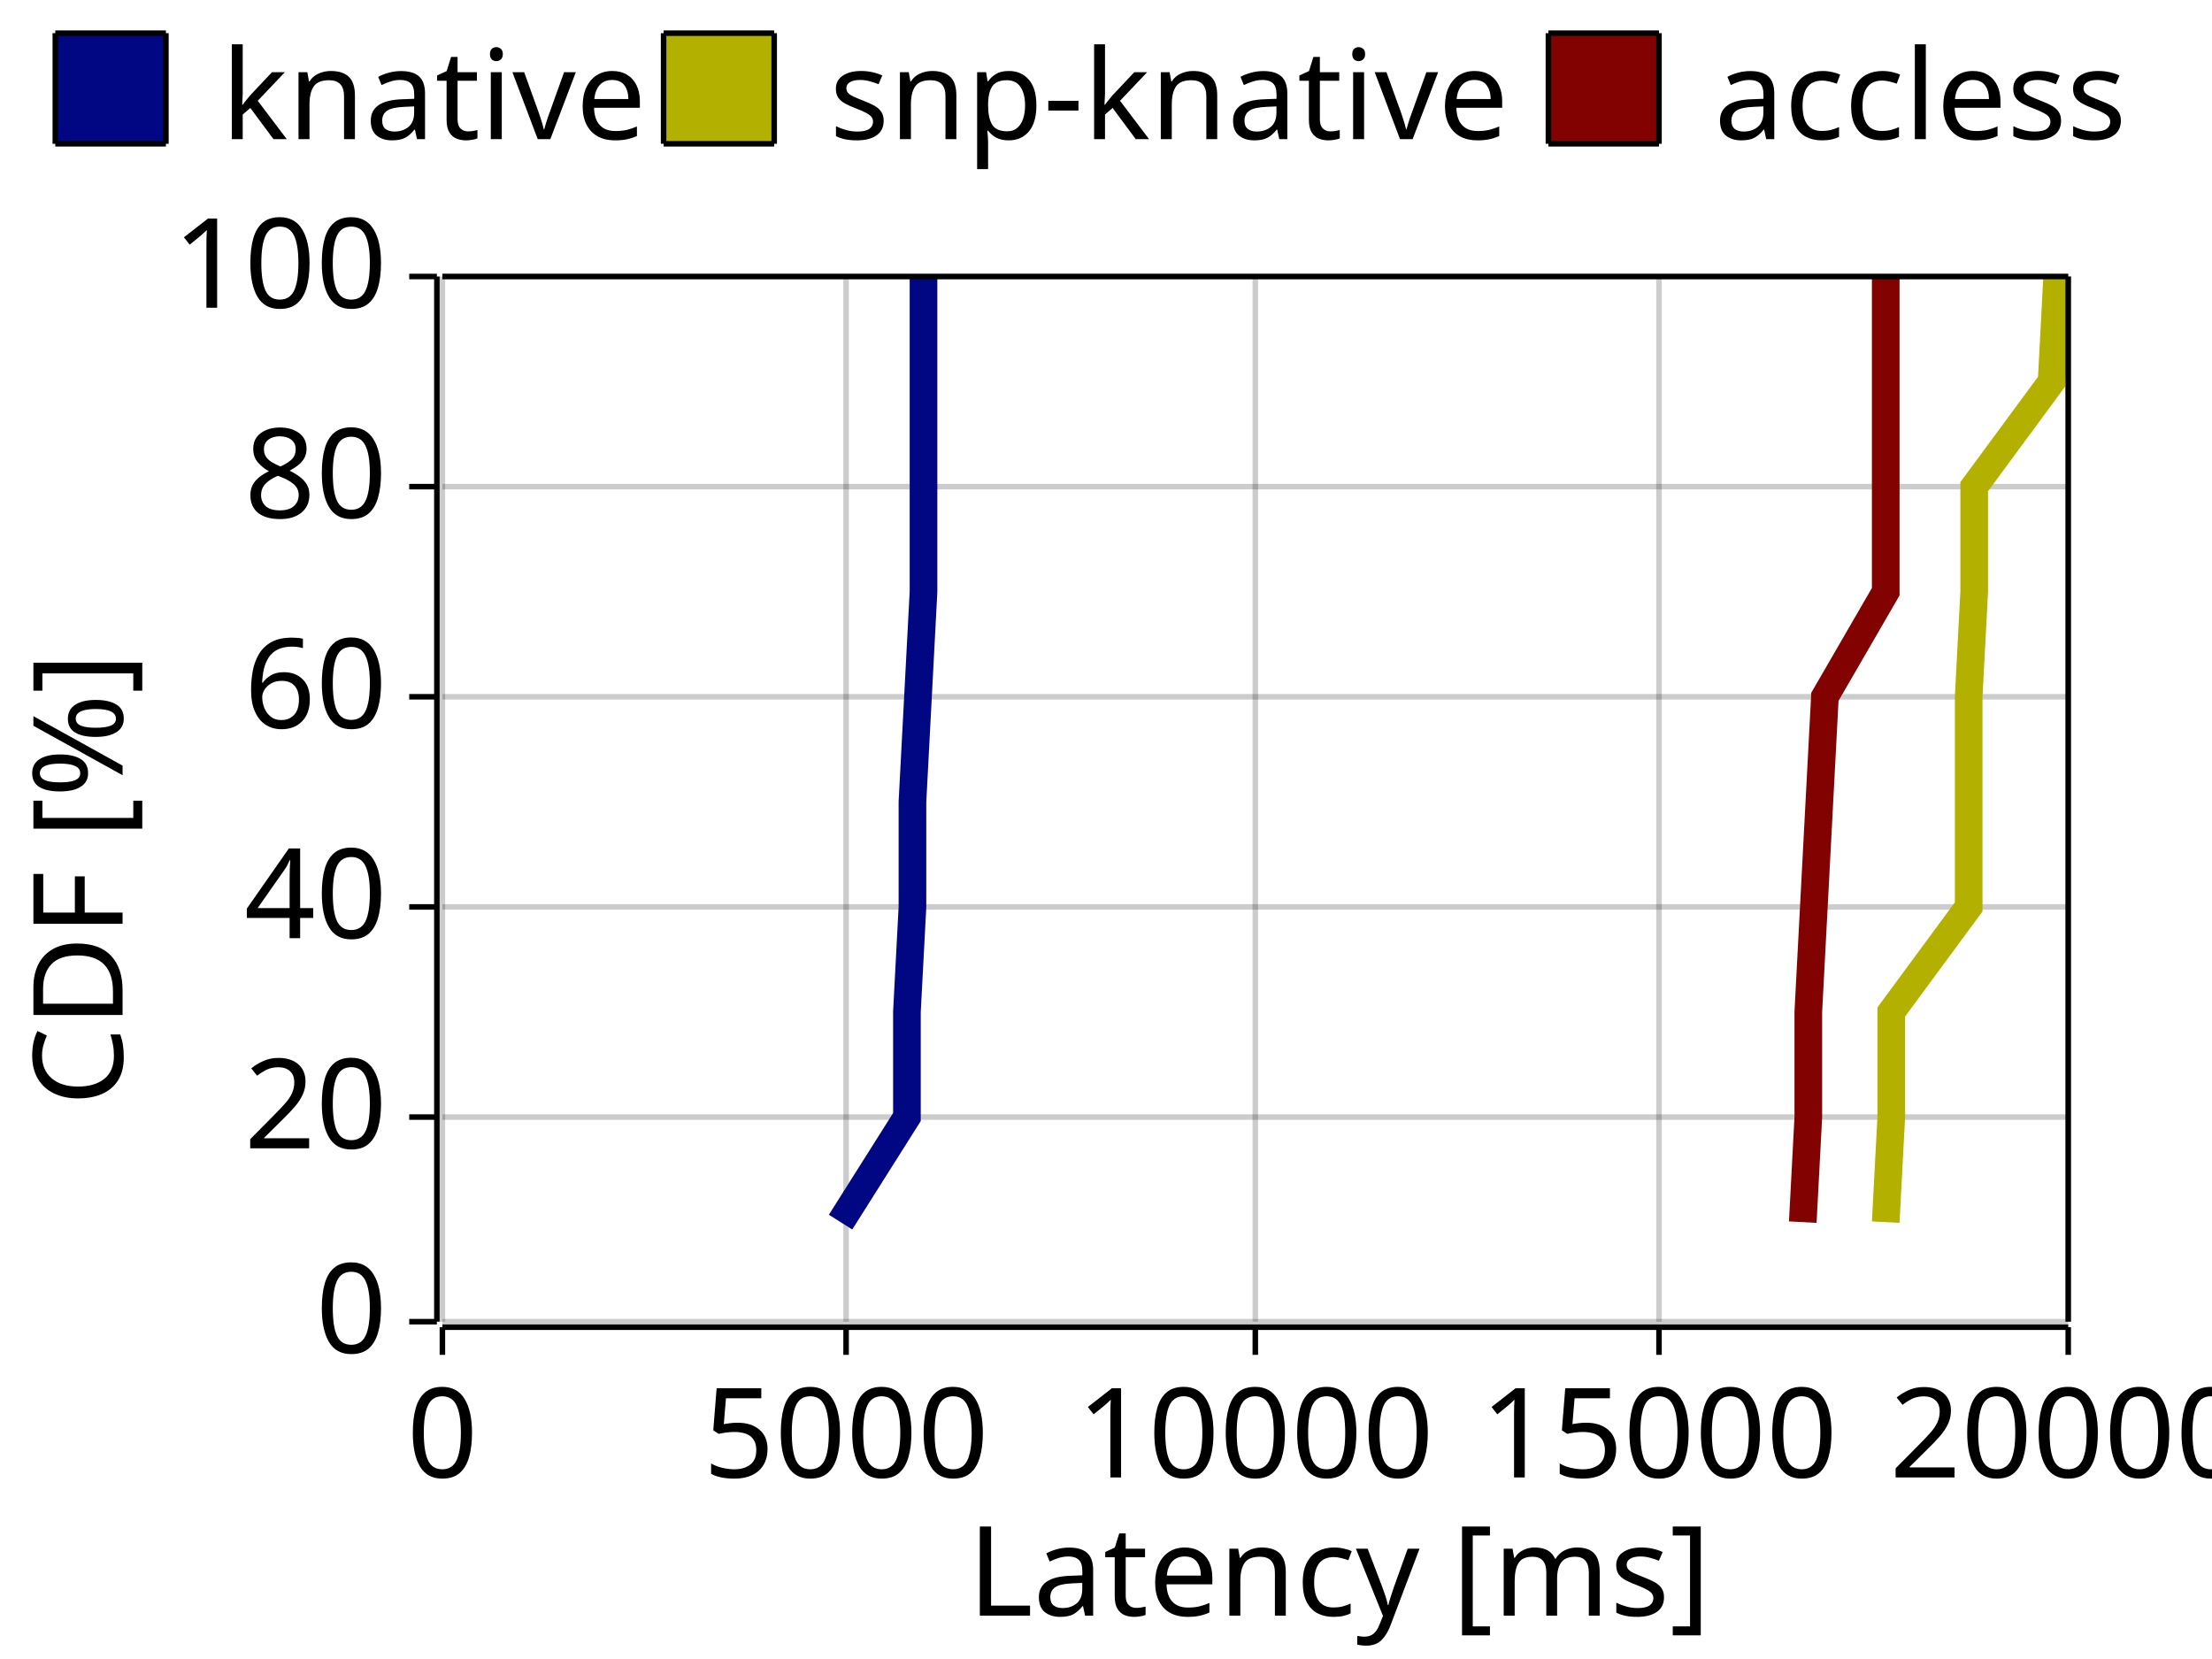
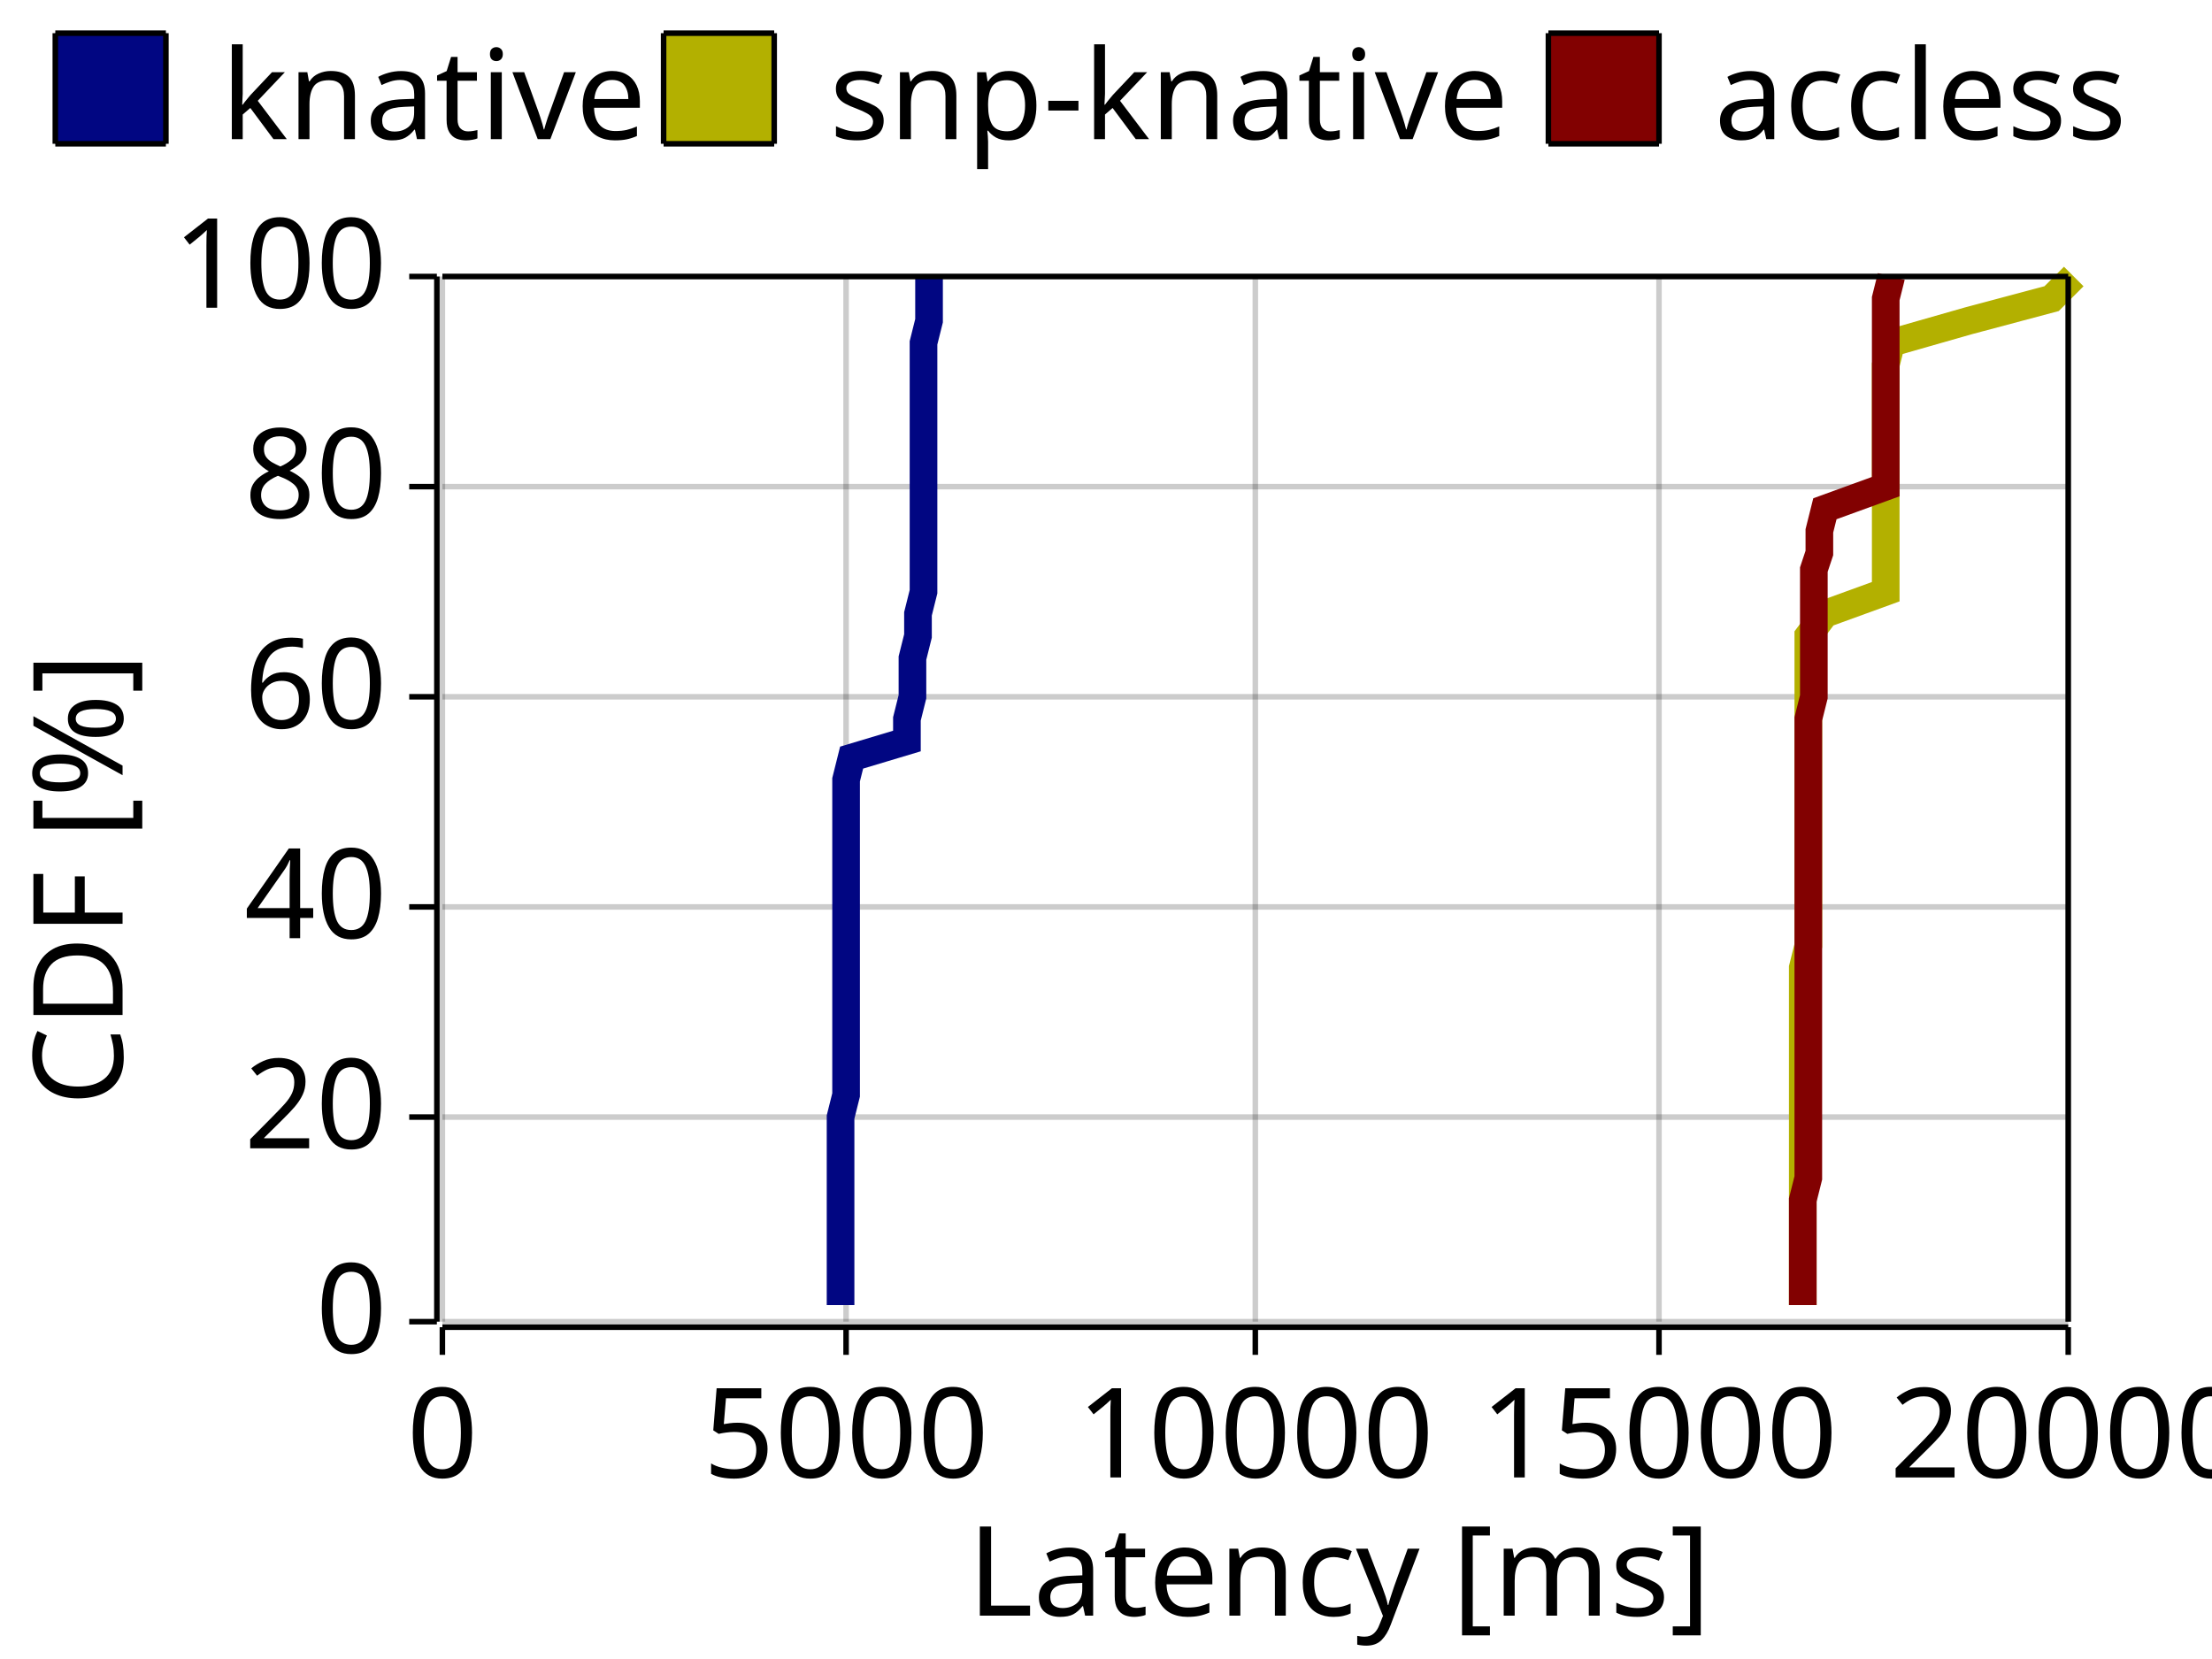
<svg xmlns="http://www.w3.org/2000/svg" width="400" height="300" viewBox="0 0 400 300">
  <rect x="0" y="0" width="400" height="300" opacity="1" fill="#FFFFFF" stroke="none" />
  <line opacity="1" stroke="#FFFFFF" stroke-width="1" x1="80" y1="239" x2="80" y2="50" />
  <line opacity="1" stroke="#FFFFFF" stroke-width="1" x1="87" y1="239" x2="87" y2="50" />
  <line opacity="1" stroke="#FFFFFF" stroke-width="1" x1="94" y1="239" x2="94" y2="50" />
  <line opacity="1" stroke="#FFFFFF" stroke-width="1" x1="102" y1="239" x2="102" y2="50" />
  <line opacity="1" stroke="#FFFFFF" stroke-width="1" x1="109" y1="239" x2="109" y2="50" />
  <line opacity="1" stroke="#FFFFFF" stroke-width="1" x1="116" y1="239" x2="116" y2="50" />
  <line opacity="1" stroke="#FFFFFF" stroke-width="1" x1="124" y1="239" x2="124" y2="50" />
  <line opacity="1" stroke="#FFFFFF" stroke-width="1" x1="131" y1="239" x2="131" y2="50" />
  <line opacity="1" stroke="#FFFFFF" stroke-width="1" x1="138" y1="239" x2="138" y2="50" />
  <line opacity="1" stroke="#FFFFFF" stroke-width="1" x1="146" y1="239" x2="146" y2="50" />
  <line opacity="1" stroke="#FFFFFF" stroke-width="1" x1="153" y1="239" x2="153" y2="50" />
  <line opacity="1" stroke="#FFFFFF" stroke-width="1" x1="160" y1="239" x2="160" y2="50" />
  <line opacity="1" stroke="#FFFFFF" stroke-width="1" x1="168" y1="239" x2="168" y2="50" />
  <line opacity="1" stroke="#FFFFFF" stroke-width="1" x1="175" y1="239" x2="175" y2="50" />
  <line opacity="1" stroke="#FFFFFF" stroke-width="1" x1="182" y1="239" x2="182" y2="50" />
  <line opacity="1" stroke="#FFFFFF" stroke-width="1" x1="190" y1="239" x2="190" y2="50" />
  <line opacity="1" stroke="#FFFFFF" stroke-width="1" x1="197" y1="239" x2="197" y2="50" />
  <line opacity="1" stroke="#FFFFFF" stroke-width="1" x1="204" y1="239" x2="204" y2="50" />
  <line opacity="1" stroke="#FFFFFF" stroke-width="1" x1="212" y1="239" x2="212" y2="50" />
  <line opacity="1" stroke="#FFFFFF" stroke-width="1" x1="219" y1="239" x2="219" y2="50" />
  <line opacity="1" stroke="#FFFFFF" stroke-width="1" x1="227" y1="239" x2="227" y2="50" />
  <line opacity="1" stroke="#FFFFFF" stroke-width="1" x1="234" y1="239" x2="234" y2="50" />
  <line opacity="1" stroke="#FFFFFF" stroke-width="1" x1="241" y1="239" x2="241" y2="50" />
  <line opacity="1" stroke="#FFFFFF" stroke-width="1" x1="249" y1="239" x2="249" y2="50" />
  <line opacity="1" stroke="#FFFFFF" stroke-width="1" x1="256" y1="239" x2="256" y2="50" />
  <line opacity="1" stroke="#FFFFFF" stroke-width="1" x1="263" y1="239" x2="263" y2="50" />
  <line opacity="1" stroke="#FFFFFF" stroke-width="1" x1="271" y1="239" x2="271" y2="50" />
  <line opacity="1" stroke="#FFFFFF" stroke-width="1" x1="278" y1="239" x2="278" y2="50" />
  <line opacity="1" stroke="#FFFFFF" stroke-width="1" x1="285" y1="239" x2="285" y2="50" />
  <line opacity="1" stroke="#FFFFFF" stroke-width="1" x1="293" y1="239" x2="293" y2="50" />
  <line opacity="1" stroke="#FFFFFF" stroke-width="1" x1="300" y1="239" x2="300" y2="50" />
  <line opacity="1" stroke="#FFFFFF" stroke-width="1" x1="307" y1="239" x2="307" y2="50" />
  <line opacity="1" stroke="#FFFFFF" stroke-width="1" x1="315" y1="239" x2="315" y2="50" />
  <line opacity="1" stroke="#FFFFFF" stroke-width="1" x1="322" y1="239" x2="322" y2="50" />
  <line opacity="1" stroke="#FFFFFF" stroke-width="1" x1="329" y1="239" x2="329" y2="50" />
  <line opacity="1" stroke="#FFFFFF" stroke-width="1" x1="337" y1="239" x2="337" y2="50" />
  <line opacity="1" stroke="#FFFFFF" stroke-width="1" x1="344" y1="239" x2="344" y2="50" />
  <line opacity="1" stroke="#FFFFFF" stroke-width="1" x1="351" y1="239" x2="351" y2="50" />
  <line opacity="1" stroke="#FFFFFF" stroke-width="1" x1="359" y1="239" x2="359" y2="50" />
  <line opacity="1" stroke="#FFFFFF" stroke-width="1" x1="366" y1="239" x2="366" y2="50" />
  <line opacity="1" stroke="#FFFFFF" stroke-width="1" x1="374" y1="239" x2="374" y2="50" />
  <line opacity="1" stroke="#FFFFFF" stroke-width="1" x1="80" y1="239" x2="374" y2="239" />
  <line opacity="1" stroke="#FFFFFF" stroke-width="1" x1="80" y1="236" x2="374" y2="236" />
  <line opacity="1" stroke="#FFFFFF" stroke-width="1" x1="80" y1="232" x2="374" y2="232" />
  <line opacity="1" stroke="#FFFFFF" stroke-width="1" x1="80" y1="228" x2="374" y2="228" />
  <line opacity="1" stroke="#FFFFFF" stroke-width="1" x1="80" y1="224" x2="374" y2="224" />
  <line opacity="1" stroke="#FFFFFF" stroke-width="1" x1="80" y1="221" x2="374" y2="221" />
  <line opacity="1" stroke="#FFFFFF" stroke-width="1" x1="80" y1="217" x2="374" y2="217" />
  <line opacity="1" stroke="#FFFFFF" stroke-width="1" x1="80" y1="213" x2="374" y2="213" />
  <line opacity="1" stroke="#FFFFFF" stroke-width="1" x1="80" y1="209" x2="374" y2="209" />
  <line opacity="1" stroke="#FFFFFF" stroke-width="1" x1="80" y1="205" x2="374" y2="205" />
  <line opacity="1" stroke="#FFFFFF" stroke-width="1" x1="80" y1="202" x2="374" y2="202" />
  <line opacity="1" stroke="#FFFFFF" stroke-width="1" x1="80" y1="198" x2="374" y2="198" />
  <line opacity="1" stroke="#FFFFFF" stroke-width="1" x1="80" y1="194" x2="374" y2="194" />
  <line opacity="1" stroke="#FFFFFF" stroke-width="1" x1="80" y1="190" x2="374" y2="190" />
  <line opacity="1" stroke="#FFFFFF" stroke-width="1" x1="80" y1="187" x2="374" y2="187" />
  <line opacity="1" stroke="#FFFFFF" stroke-width="1" x1="80" y1="183" x2="374" y2="183" />
  <line opacity="1" stroke="#FFFFFF" stroke-width="1" x1="80" y1="179" x2="374" y2="179" />
  <line opacity="1" stroke="#FFFFFF" stroke-width="1" x1="80" y1="175" x2="374" y2="175" />
  <line opacity="1" stroke="#FFFFFF" stroke-width="1" x1="80" y1="171" x2="374" y2="171" />
  <line opacity="1" stroke="#FFFFFF" stroke-width="1" x1="80" y1="168" x2="374" y2="168" />
  <line opacity="1" stroke="#FFFFFF" stroke-width="1" x1="80" y1="164" x2="374" y2="164" />
  <line opacity="1" stroke="#FFFFFF" stroke-width="1" x1="80" y1="160" x2="374" y2="160" />
  <line opacity="1" stroke="#FFFFFF" stroke-width="1" x1="80" y1="156" x2="374" y2="156" />
  <line opacity="1" stroke="#FFFFFF" stroke-width="1" x1="80" y1="153" x2="374" y2="153" />
  <line opacity="1" stroke="#FFFFFF" stroke-width="1" x1="80" y1="149" x2="374" y2="149" />
  <line opacity="1" stroke="#FFFFFF" stroke-width="1" x1="80" y1="145" x2="374" y2="145" />
  <line opacity="1" stroke="#FFFFFF" stroke-width="1" x1="80" y1="141" x2="374" y2="141" />
  <line opacity="1" stroke="#FFFFFF" stroke-width="1" x1="80" y1="137" x2="374" y2="137" />
  <line opacity="1" stroke="#FFFFFF" stroke-width="1" x1="80" y1="134" x2="374" y2="134" />
  <line opacity="1" stroke="#FFFFFF" stroke-width="1" x1="80" y1="130" x2="374" y2="130" />
  <line opacity="1" stroke="#FFFFFF" stroke-width="1" x1="80" y1="126" x2="374" y2="126" />
  <line opacity="1" stroke="#FFFFFF" stroke-width="1" x1="80" y1="122" x2="374" y2="122" />
  <line opacity="1" stroke="#FFFFFF" stroke-width="1" x1="80" y1="119" x2="374" y2="119" />
  <line opacity="1" stroke="#FFFFFF" stroke-width="1" x1="80" y1="115" x2="374" y2="115" />
  <line opacity="1" stroke="#FFFFFF" stroke-width="1" x1="80" y1="111" x2="374" y2="111" />
  <line opacity="1" stroke="#FFFFFF" stroke-width="1" x1="80" y1="107" x2="374" y2="107" />
  <line opacity="1" stroke="#FFFFFF" stroke-width="1" x1="80" y1="103" x2="374" y2="103" />
  <line opacity="1" stroke="#FFFFFF" stroke-width="1" x1="80" y1="100" x2="374" y2="100" />
  <line opacity="1" stroke="#FFFFFF" stroke-width="1" x1="80" y1="96" x2="374" y2="96" />
  <line opacity="1" stroke="#FFFFFF" stroke-width="1" x1="80" y1="92" x2="374" y2="92" />
  <line opacity="1" stroke="#FFFFFF" stroke-width="1" x1="80" y1="88" x2="374" y2="88" />
  <line opacity="1" stroke="#FFFFFF" stroke-width="1" x1="80" y1="85" x2="374" y2="85" />
  <line opacity="1" stroke="#FFFFFF" stroke-width="1" x1="80" y1="81" x2="374" y2="81" />
  <line opacity="1" stroke="#FFFFFF" stroke-width="1" x1="80" y1="77" x2="374" y2="77" />
  <line opacity="1" stroke="#FFFFFF" stroke-width="1" x1="80" y1="73" x2="374" y2="73" />
  <line opacity="1" stroke="#FFFFFF" stroke-width="1" x1="80" y1="69" x2="374" y2="69" />
  <line opacity="1" stroke="#FFFFFF" stroke-width="1" x1="80" y1="66" x2="374" y2="66" />
  <line opacity="1" stroke="#FFFFFF" stroke-width="1" x1="80" y1="62" x2="374" y2="62" />
  <line opacity="1" stroke="#FFFFFF" stroke-width="1" x1="80" y1="58" x2="374" y2="58" />
  <line opacity="1" stroke="#FFFFFF" stroke-width="1" x1="80" y1="54" x2="374" y2="54" />
  <line opacity="1" stroke="#FFFFFF" stroke-width="1" x1="80" y1="50" x2="374" y2="50" />
  <text x="227" y="280" dy="-0.5ex" text-anchor="middle" font-family="sans-serif" font-size="22.581" opacity="1" fill="#000000">

</text>
  <line opacity="0.2" stroke="#000000" stroke-width="1" x1="80" y1="239" x2="80" y2="50" />
  <line opacity="0.2" stroke="#000000" stroke-width="1" x1="153" y1="239" x2="153" y2="50" />
  <line opacity="0.2" stroke="#000000" stroke-width="1" x1="227" y1="239" x2="227" y2="50" />
  <line opacity="0.2" stroke="#000000" stroke-width="1" x1="300" y1="239" x2="300" y2="50" />
  <line opacity="0.2" stroke="#000000" stroke-width="1" x1="374" y1="239" x2="374" y2="50" />
  <line opacity="0.2" stroke="#000000" stroke-width="1" x1="80" y1="239" x2="374" y2="239" />
  <line opacity="0.2" stroke="#000000" stroke-width="1" x1="80" y1="202" x2="374" y2="202" />
  <line opacity="0.2" stroke="#000000" stroke-width="1" x1="80" y1="164" x2="374" y2="164" />
  <line opacity="0.2" stroke="#000000" stroke-width="1" x1="80" y1="126" x2="374" y2="126" />
  <line opacity="0.2" stroke="#000000" stroke-width="1" x1="80" y1="88" x2="374" y2="88" />
  <line opacity="0.2" stroke="#000000" stroke-width="1" x1="80" y1="50" x2="374" y2="50" />
  <polyline fill="none" opacity="1" stroke="#000000" stroke-width="1" points="79,50 79,239 " />
  <text x="70" y="239" dy="0.5ex" text-anchor="end" font-family="sans-serif" font-size="22.581" opacity="1" fill="#000000">
0
</text>
  <polyline fill="none" opacity="1" stroke="#000000" stroke-width="1" points="74,239 79,239 " />
  <text x="70" y="202" dy="0.5ex" text-anchor="end" font-family="sans-serif" font-size="22.581" opacity="1" fill="#000000">
20
</text>
  <polyline fill="none" opacity="1" stroke="#000000" stroke-width="1" points="74,202 79,202 " />
  <text x="70" y="164" dy="0.5ex" text-anchor="end" font-family="sans-serif" font-size="22.581" opacity="1" fill="#000000">
40
</text>
  <polyline fill="none" opacity="1" stroke="#000000" stroke-width="1" points="74,164 79,164 " />
  <text x="70" y="126" dy="0.5ex" text-anchor="end" font-family="sans-serif" font-size="22.581" opacity="1" fill="#000000">
60
</text>
  <polyline fill="none" opacity="1" stroke="#000000" stroke-width="1" points="74,126 79,126 " />
  <text x="70" y="88" dy="0.5ex" text-anchor="end" font-family="sans-serif" font-size="22.581" opacity="1" fill="#000000">
80
</text>
  <polyline fill="none" opacity="1" stroke="#000000" stroke-width="1" points="74,88 79,88 " />
  <text x="70" y="50" dy="0.5ex" text-anchor="end" font-family="sans-serif" font-size="22.581" opacity="1" fill="#000000">
100
</text>
  <polyline fill="none" opacity="1" stroke="#000000" stroke-width="1" points="74,50 79,50 " />
  <polyline fill="none" opacity="1" stroke="#000000" stroke-width="1" points="80,240 374,240 " />
  <text x="80" y="250" dy="0.76em" text-anchor="middle" font-family="sans-serif" font-size="22.581" opacity="1" fill="#000000">
0
</text>
  <polyline fill="none" opacity="1" stroke="#000000" stroke-width="1" points="80,240 80,245 " />
  <text x="153" y="250" dy="0.76em" text-anchor="middle" font-family="sans-serif" font-size="22.581" opacity="1" fill="#000000">
5000
</text>
  <polyline fill="none" opacity="1" stroke="#000000" stroke-width="1" points="153,240 153,245 " />
  <text x="227" y="250" dy="0.76em" text-anchor="middle" font-family="sans-serif" font-size="22.581" opacity="1" fill="#000000">
10000
</text>
  <polyline fill="none" opacity="1" stroke="#000000" stroke-width="1" points="227,240 227,245 " />
  <text x="300" y="250" dy="0.76em" text-anchor="middle" font-family="sans-serif" font-size="22.581" opacity="1" fill="#000000">
15000
</text>
  <polyline fill="none" opacity="1" stroke="#000000" stroke-width="1" points="300,240 300,245 " />
  <text x="374" y="250" dy="0.76em" text-anchor="middle" font-family="sans-serif" font-size="22.581" opacity="1" fill="#000000">
20000
</text>
  <polyline fill="none" opacity="1" stroke="#000000" stroke-width="1" points="374,240 374,245 " />
  <text x="5" y="200" dy="0.76em" text-anchor="start" font-family="sans-serif" font-size="22.581" opacity="1" fill="#000000" transform="rotate(270, 5, 200)">
CDF [%]
</text>
  <text x="175" y="275" dy="0.76em" text-anchor="start" font-family="sans-serif" font-size="22.581" opacity="1" fill="#000000">
Latency [ms]
</text>
-   <polyline fill="none" opacity="1" stroke="#010682" stroke-width="5" points="152,221 164,202 164,183 165,164 165,145 166,126 167,107 167,88 167,69 167,50 " />
-   <polyline fill="none" opacity="1" stroke="#B3B000" stroke-width="5" points="341,221 342,202 342,183 356,164 356,145 356,126 357,107 357,88 371,69 372,50 " />
-   <polyline fill="none" opacity="1" stroke="#820101" stroke-width="5" points="326,221 327,202 327,183 328,164 329,145 330,126 341,107 341,88 341,69 341,50 " />
+   <polyline fill="none" opacity="1" stroke="#010682" stroke-width="5" points="152,236 152,232 152,228 152,224 152,221 152,217 152,213 152,209 152,205 152,202 153,198 153,194 153,190 153,187 153,183 153,179 153,175 153,171 153,168 153,164 153,160 153,156 153,153 153,149 153,145 153,141 154,137 164,134 164,130 165,126 165,122 165,119 166,115 166,111 167,107 167,103 167,100 167,96 167,92 167,88 167,85 167,81 167,77 167,73 167,69 167,66 167,62 168,58 168,54 168,50 " />
+   <polyline fill="none" opacity="1" stroke="#B3B000" stroke-width="5" points="326,236 326,232 326,228 326,224 326,221 326,217 326,213 326,209 326,205 326,202 326,198 326,194 326,190 326,187 326,183 326,179 326,175 327,171 327,168 327,164 327,160 327,156 327,153 327,149 327,145 327,141 327,137 327,134 327,130 327,126 327,122 327,119 327,115 330,111 341,107 341,103 341,100 341,96 341,92 341,88 341,85 341,81 341,77 341,73 341,69 341,66 342,62 356,58 371,54 375,50 " />
+   <polyline fill="none" opacity="1" stroke="#820101" stroke-width="5" points="326,236 326,232 326,228 326,224 326,221 326,217 327,213 327,209 327,205 327,202 327,198 327,194 327,190 327,187 327,183 327,179 327,175 327,171 327,168 327,164 327,160 327,156 327,153 327,149 327,145 327,141 327,137 327,134 327,130 328,126 328,122 328,119 328,115 328,111 328,107 328,103 329,100 329,96 330,92 341,88 341,85 341,81 341,77 341,73 341,69 341,66 341,62 341,58 341,54 342,50 " />
  <polyline fill="none" opacity="1" stroke="#000000" stroke-width="1" points="80,50 374,50 " />
  <polyline fill="none" opacity="1" stroke="#000000" stroke-width="1" points="374,239 374,50 " />
  <rect x="10" y="6" width="20" height="20" opacity="1" fill="#010682" stroke="none" />
  <polyline fill="none" opacity="1" stroke="#000000" stroke-width="1" points="10,6 30,6 " />
  <polyline fill="none" opacity="1" stroke="#000000" stroke-width="1" points="30,6 30,26 " />
  <polyline fill="none" opacity="1" stroke="#000000" stroke-width="1" points="10,6 10,26 " />
  <polyline fill="none" opacity="1" stroke="#000000" stroke-width="1" points="10,26 30,26 " />
  <text x="40" y="8" dy="0.76em" text-anchor="start" font-family="sans-serif" font-size="22.581" opacity="1" fill="#000000">
knative
</text>
  <rect x="120" y="6" width="20" height="20" opacity="1" fill="#B3B000" stroke="none" />
  <polyline fill="none" opacity="1" stroke="#000000" stroke-width="1" points="120,6 140,6 " />
  <polyline fill="none" opacity="1" stroke="#000000" stroke-width="1" points="140,6 140,26 " />
  <polyline fill="none" opacity="1" stroke="#000000" stroke-width="1" points="120,6 120,26 " />
  <polyline fill="none" opacity="1" stroke="#000000" stroke-width="1" points="120,26 140,26 " />
  <text x="150" y="8" dy="0.76em" text-anchor="start" font-family="sans-serif" font-size="22.581" opacity="1" fill="#000000">
snp-knative
</text>
  <rect x="280" y="6" width="20" height="20" opacity="1" fill="#820101" stroke="none" />
  <polyline fill="none" opacity="1" stroke="#000000" stroke-width="1" points="280,6 300,6 " />
  <polyline fill="none" opacity="1" stroke="#000000" stroke-width="1" points="300,6 300,26 " />
  <polyline fill="none" opacity="1" stroke="#000000" stroke-width="1" points="280,6 280,26 " />
  <polyline fill="none" opacity="1" stroke="#000000" stroke-width="1" points="280,26 300,26 " />
  <text x="310" y="8" dy="0.76em" text-anchor="start" font-family="sans-serif" font-size="22.581" opacity="1" fill="#000000">
accless
</text>
</svg>
